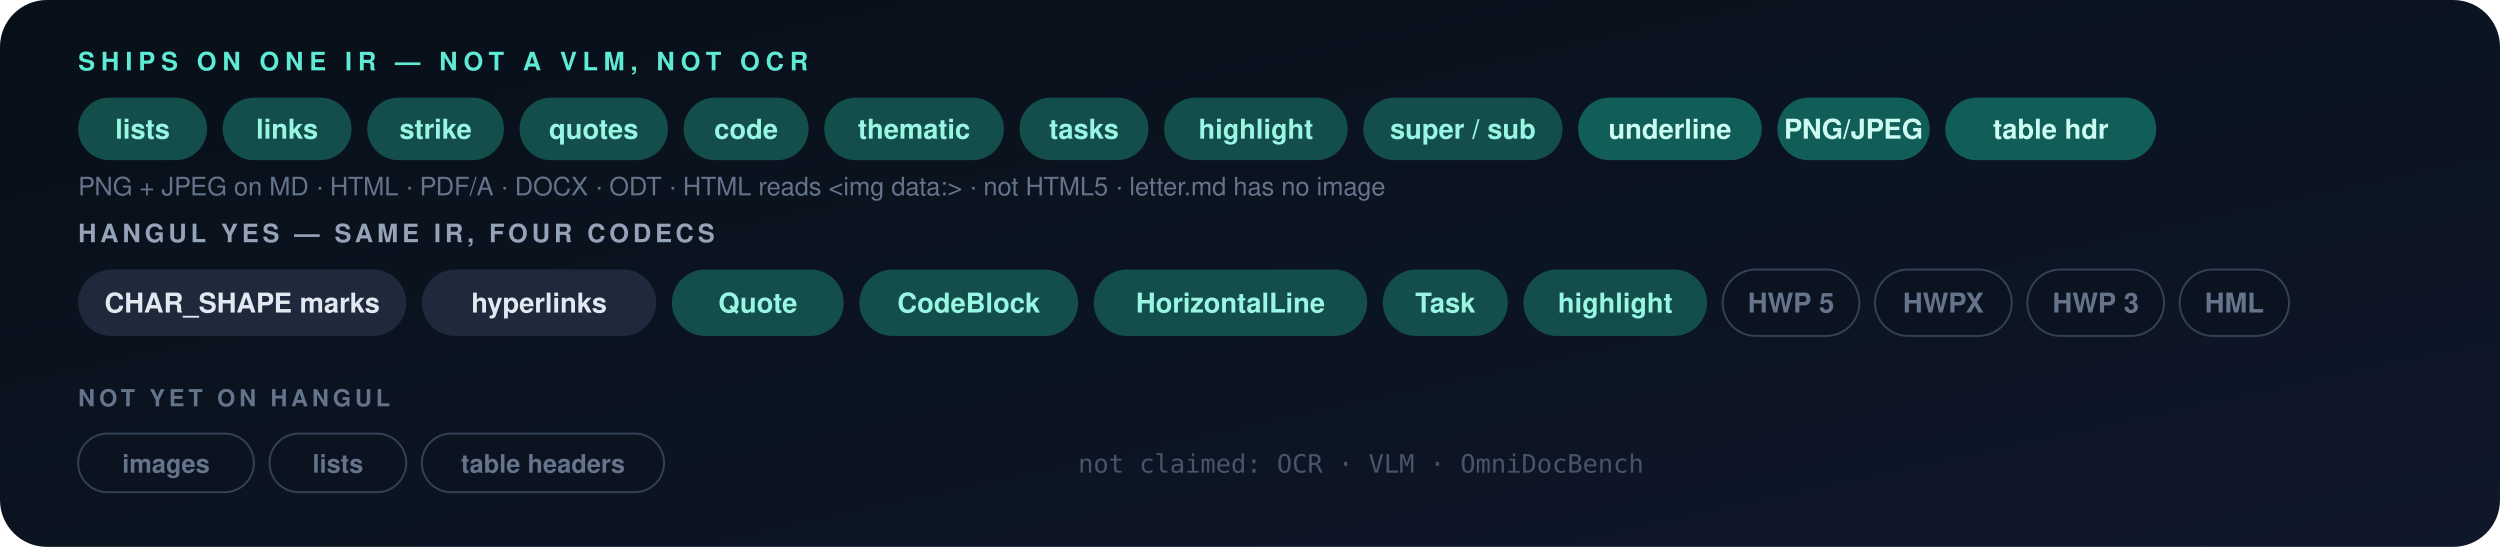
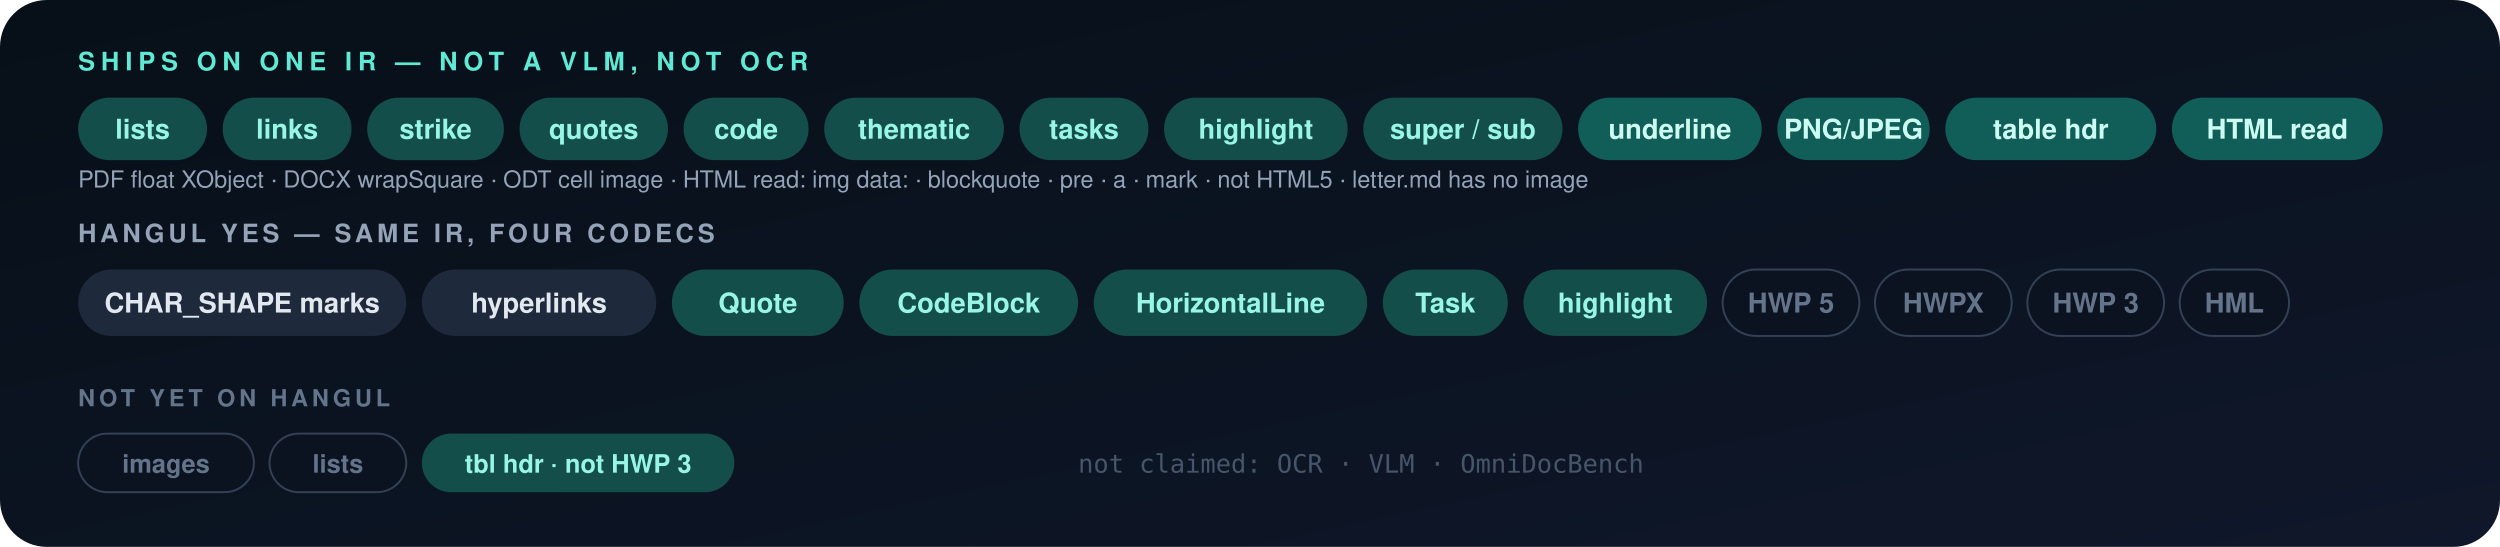
- <svg xmlns="http://www.w3.org/2000/svg" width="1280" height="280" viewBox="0 0 1280 280" role="img" aria-label="Shipped IR marks including PNG and JPEG images on MD HTML PDF DOCX ODT, HTML data-URI img read, Hangul Quote CodeBlock HorizontalLine Task highlight. Hangul still dashes images, lists, table headers.">
+ <svg xmlns="http://www.w3.org/2000/svg" width="1280" height="280" viewBox="0 0 1280 280" role="img" aria-label="Shipped IR marks: PNG and JPEG on MD HTML PDF DOCX ODT. PDF float and cell images, DOCX wrapSquare and behindDoc, ODT nested lists and cell images. HTML reads img data-URI, lists, blockquote, pre, a, mark — not HTML5. Hangul CHAR_SHAPE, hyperlinks, Quote, CodeBlock, HorizontalLine, Task, highlight, table headers except HWP 3. Dashes on Hangul: images, lists. No OCR or OmniDocBench.">
  <defs>
    <linearGradient id="sbg" x1="0" y1="0" x2="1" y2="1">
      <stop offset="0%" stop-color="#071018" />
      <stop offset="100%" stop-color="#0f172a" />
    </linearGradient>
  </defs>
  <rect width="1280" height="280" rx="24" fill="url(#sbg)" />
  <text x="40" y="36" fill="#5eead4" font-family="ui-sans-serif, Segoe UI, Helvetica, Arial" font-size="13" font-weight="700" letter-spacing="3">SHIPS ON ONE IR — NOT A VLM, NOT OCR</text>
  <g font-family="ui-sans-serif, Segoe UI, Helvetica, Arial" font-size="14" font-weight="700">
    <rect x="40" y="50" width="66" height="32" rx="16" fill="#134e4a" />
    <text x="73" y="71" text-anchor="middle" fill="#99f6e4">lists</text>
    <rect x="114" y="50" width="66" height="32" rx="16" fill="#134e4a" />
    <text x="147" y="71" text-anchor="middle" fill="#99f6e4">links</text>
    <rect x="188" y="50" width="70" height="32" rx="16" fill="#134e4a" />
    <text x="223" y="71" text-anchor="middle" fill="#99f6e4">strike</text>
    <rect x="266" y="50" width="76" height="32" rx="16" fill="#134e4a" />
    <text x="304" y="71" text-anchor="middle" fill="#99f6e4">quotes</text>
    <rect x="350" y="50" width="64" height="32" rx="16" fill="#134e4a" />
    <text x="382" y="71" text-anchor="middle" fill="#99f6e4">code</text>
    <rect x="422" y="50" width="92" height="32" rx="16" fill="#134e4a" />
    <text x="468" y="71" text-anchor="middle" fill="#99f6e4">thematic</text>
    <rect x="522" y="50" width="66" height="32" rx="16" fill="#134e4a" />
    <text x="555" y="71" text-anchor="middle" fill="#99f6e4">tasks</text>
    <rect x="596" y="50" width="94" height="32" rx="16" fill="#134e4a" />
    <text x="643" y="71" text-anchor="middle" fill="#99f6e4">highlight</text>
    <rect x="698" y="50" width="102" height="32" rx="16" fill="#134e4a" />
    <text x="749" y="71" text-anchor="middle" fill="#99f6e4">super / sub</text>
    <rect x="808" y="50" width="94" height="32" rx="16" fill="#115e59" />
    <text x="855" y="71" text-anchor="middle" fill="#ccfbf1">underline</text>
    <rect x="910" y="50" width="78" height="32" rx="16" fill="#115e59" />
    <text x="949" y="71" text-anchor="middle" fill="#ccfbf1">PNG/JPEG</text>
    <rect x="996" y="50" width="108" height="32" rx="16" fill="#115e59" />
    <text x="1050" y="71" text-anchor="middle" fill="#ccfbf1">table hdr</text>
+     <rect x="1112" y="50" width="108" height="32" rx="16" fill="#115e59" />
+     <text x="1166" y="71" text-anchor="middle" fill="#ccfbf1">HTML read</text>
  </g>
-   <text x="40" y="100" fill="#64748b" font-family="ui-sans-serif, Segoe UI, Helvetica, Arial" font-size="13">PNG + JPEG on MD · HTML · PDF/A · DOCX · ODT · HTML reads &lt;img data:&gt; · not HTML5 · letter.md has no image</text>
+   <text x="40" y="96" fill="#94a3b8" font-family="ui-sans-serif, Segoe UI, Helvetica, Arial" font-size="12">PDF float XObject · DOCX wrapSquare · ODT cell image · HTML read: img data: · blockquote · pre · a · mark · not HTML5 · letter.md has no image</text>
  <text x="40" y="124" fill="#94a3b8" font-family="ui-sans-serif, Segoe UI, Helvetica, Arial" font-size="13" font-weight="700" letter-spacing="2">HANGUL YES — SAME IR, FOUR CODECS</text>
  <g font-family="ui-sans-serif, Segoe UI, Helvetica, Arial" font-size="14" font-weight="700">
    <rect x="40" y="138" width="168" height="34" rx="17" fill="#1e293b" />
    <text x="124" y="160" text-anchor="middle" fill="#e2e8f0">CHAR_SHAPE marks</text>
    <rect x="216" y="138" width="120" height="34" rx="17" fill="#1e293b" />
    <text x="276" y="160" text-anchor="middle" fill="#e2e8f0">hyperlinks</text>
    <rect x="344" y="138" width="88" height="34" rx="17" fill="#134e4a" />
    <text x="388" y="160" text-anchor="middle" fill="#99f6e4">Quote</text>
    <rect x="440" y="138" width="112" height="34" rx="17" fill="#134e4a" />
    <text x="496" y="160" text-anchor="middle" fill="#99f6e4">CodeBlock</text>
    <rect x="560" y="138" width="140" height="34" rx="17" fill="#134e4a" />
    <text x="630" y="160" text-anchor="middle" fill="#99f6e4">HorizontalLine</text>
    <rect x="708" y="138" width="64" height="34" rx="17" fill="#134e4a" />
    <text x="740" y="160" text-anchor="middle" fill="#99f6e4">Task</text>
    <rect x="780" y="138" width="94" height="34" rx="17" fill="#134e4a" />
    <text x="827" y="160" text-anchor="middle" fill="#99f6e4">highlight</text>
    <rect x="882" y="138" width="70" height="34" rx="17" fill="#0b1220" stroke="#334155" />
    <text x="917" y="160" text-anchor="middle" fill="#64748b">HWP 5</text>
    <rect x="960" y="138" width="70" height="34" rx="17" fill="#0b1220" stroke="#334155" />
    <text x="995" y="160" text-anchor="middle" fill="#64748b">HWPX</text>
    <rect x="1038" y="138" width="70" height="34" rx="17" fill="#0b1220" stroke="#334155" />
    <text x="1073" y="160" text-anchor="middle" fill="#64748b">HWP 3</text>
    <rect x="1116" y="138" width="56" height="34" rx="17" fill="#0b1220" stroke="#334155" />
    <text x="1144" y="160" text-anchor="middle" fill="#64748b">HML</text>
  </g>
  <text x="40" y="208" fill="#64748b" font-family="ui-sans-serif, Segoe UI, Helvetica, Arial" font-size="12" font-weight="700" letter-spacing="2">NOT YET ON HANGUL</text>
  <g font-family="ui-sans-serif, Segoe UI, Helvetica, Arial" font-size="13" font-weight="700">
    <rect x="40" y="222" width="90" height="30" rx="15" fill="#0b1220" stroke="#334155" />
    <text x="85" y="242" text-anchor="middle" fill="#64748b">images</text>
    <rect x="138" y="222" width="70" height="30" rx="15" fill="#0b1220" stroke="#334155" />
    <text x="173" y="242" text-anchor="middle" fill="#64748b">lists</text>
-     <rect x="216" y="222" width="124" height="30" rx="15" fill="#0b1220" stroke="#334155" />
-     <text x="278" y="242" text-anchor="middle" fill="#64748b">table headers</text>
+     <rect x="216" y="222" width="160" height="30" rx="15" fill="#134e4a" />
+     <text x="296" y="242" text-anchor="middle" fill="#99f6e4">tbl hdr · not HWP 3</text>
  </g>
  <text x="552" y="242" fill="#475569" font-family="ui-monospace, Consolas, monospace" font-size="13">not claimed: OCR · VLM · OmniDocBench</text>
</svg>
